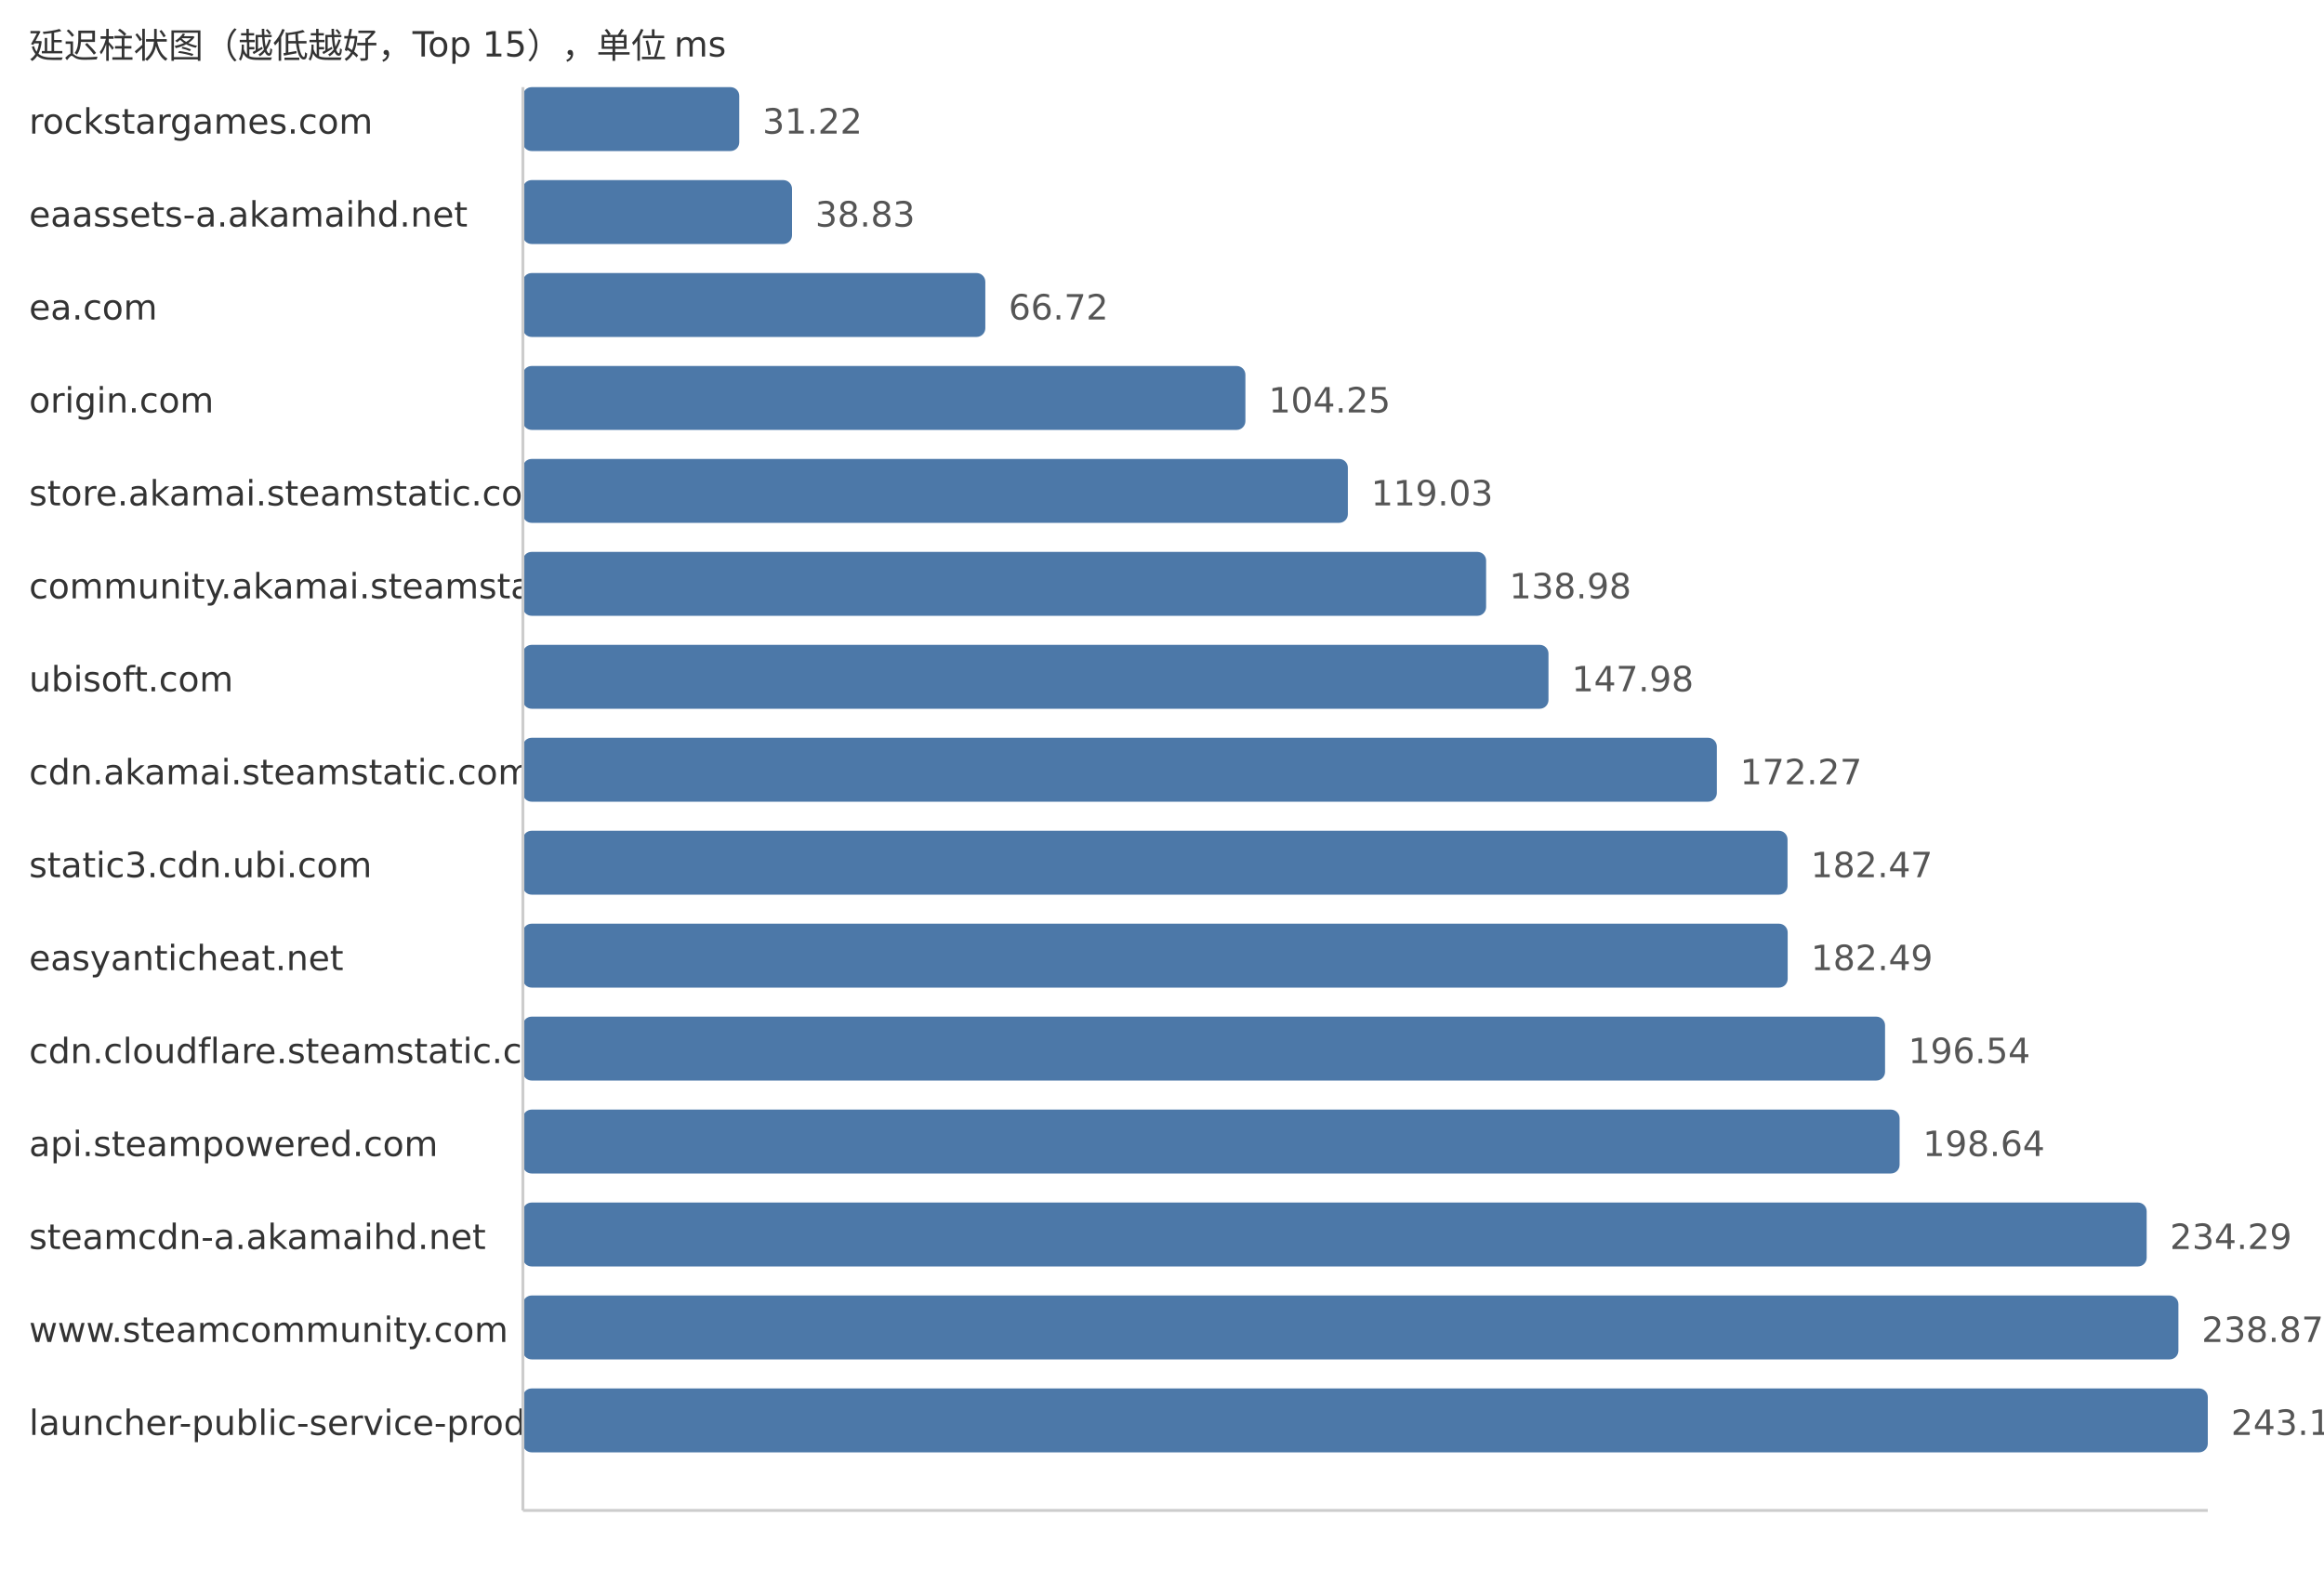
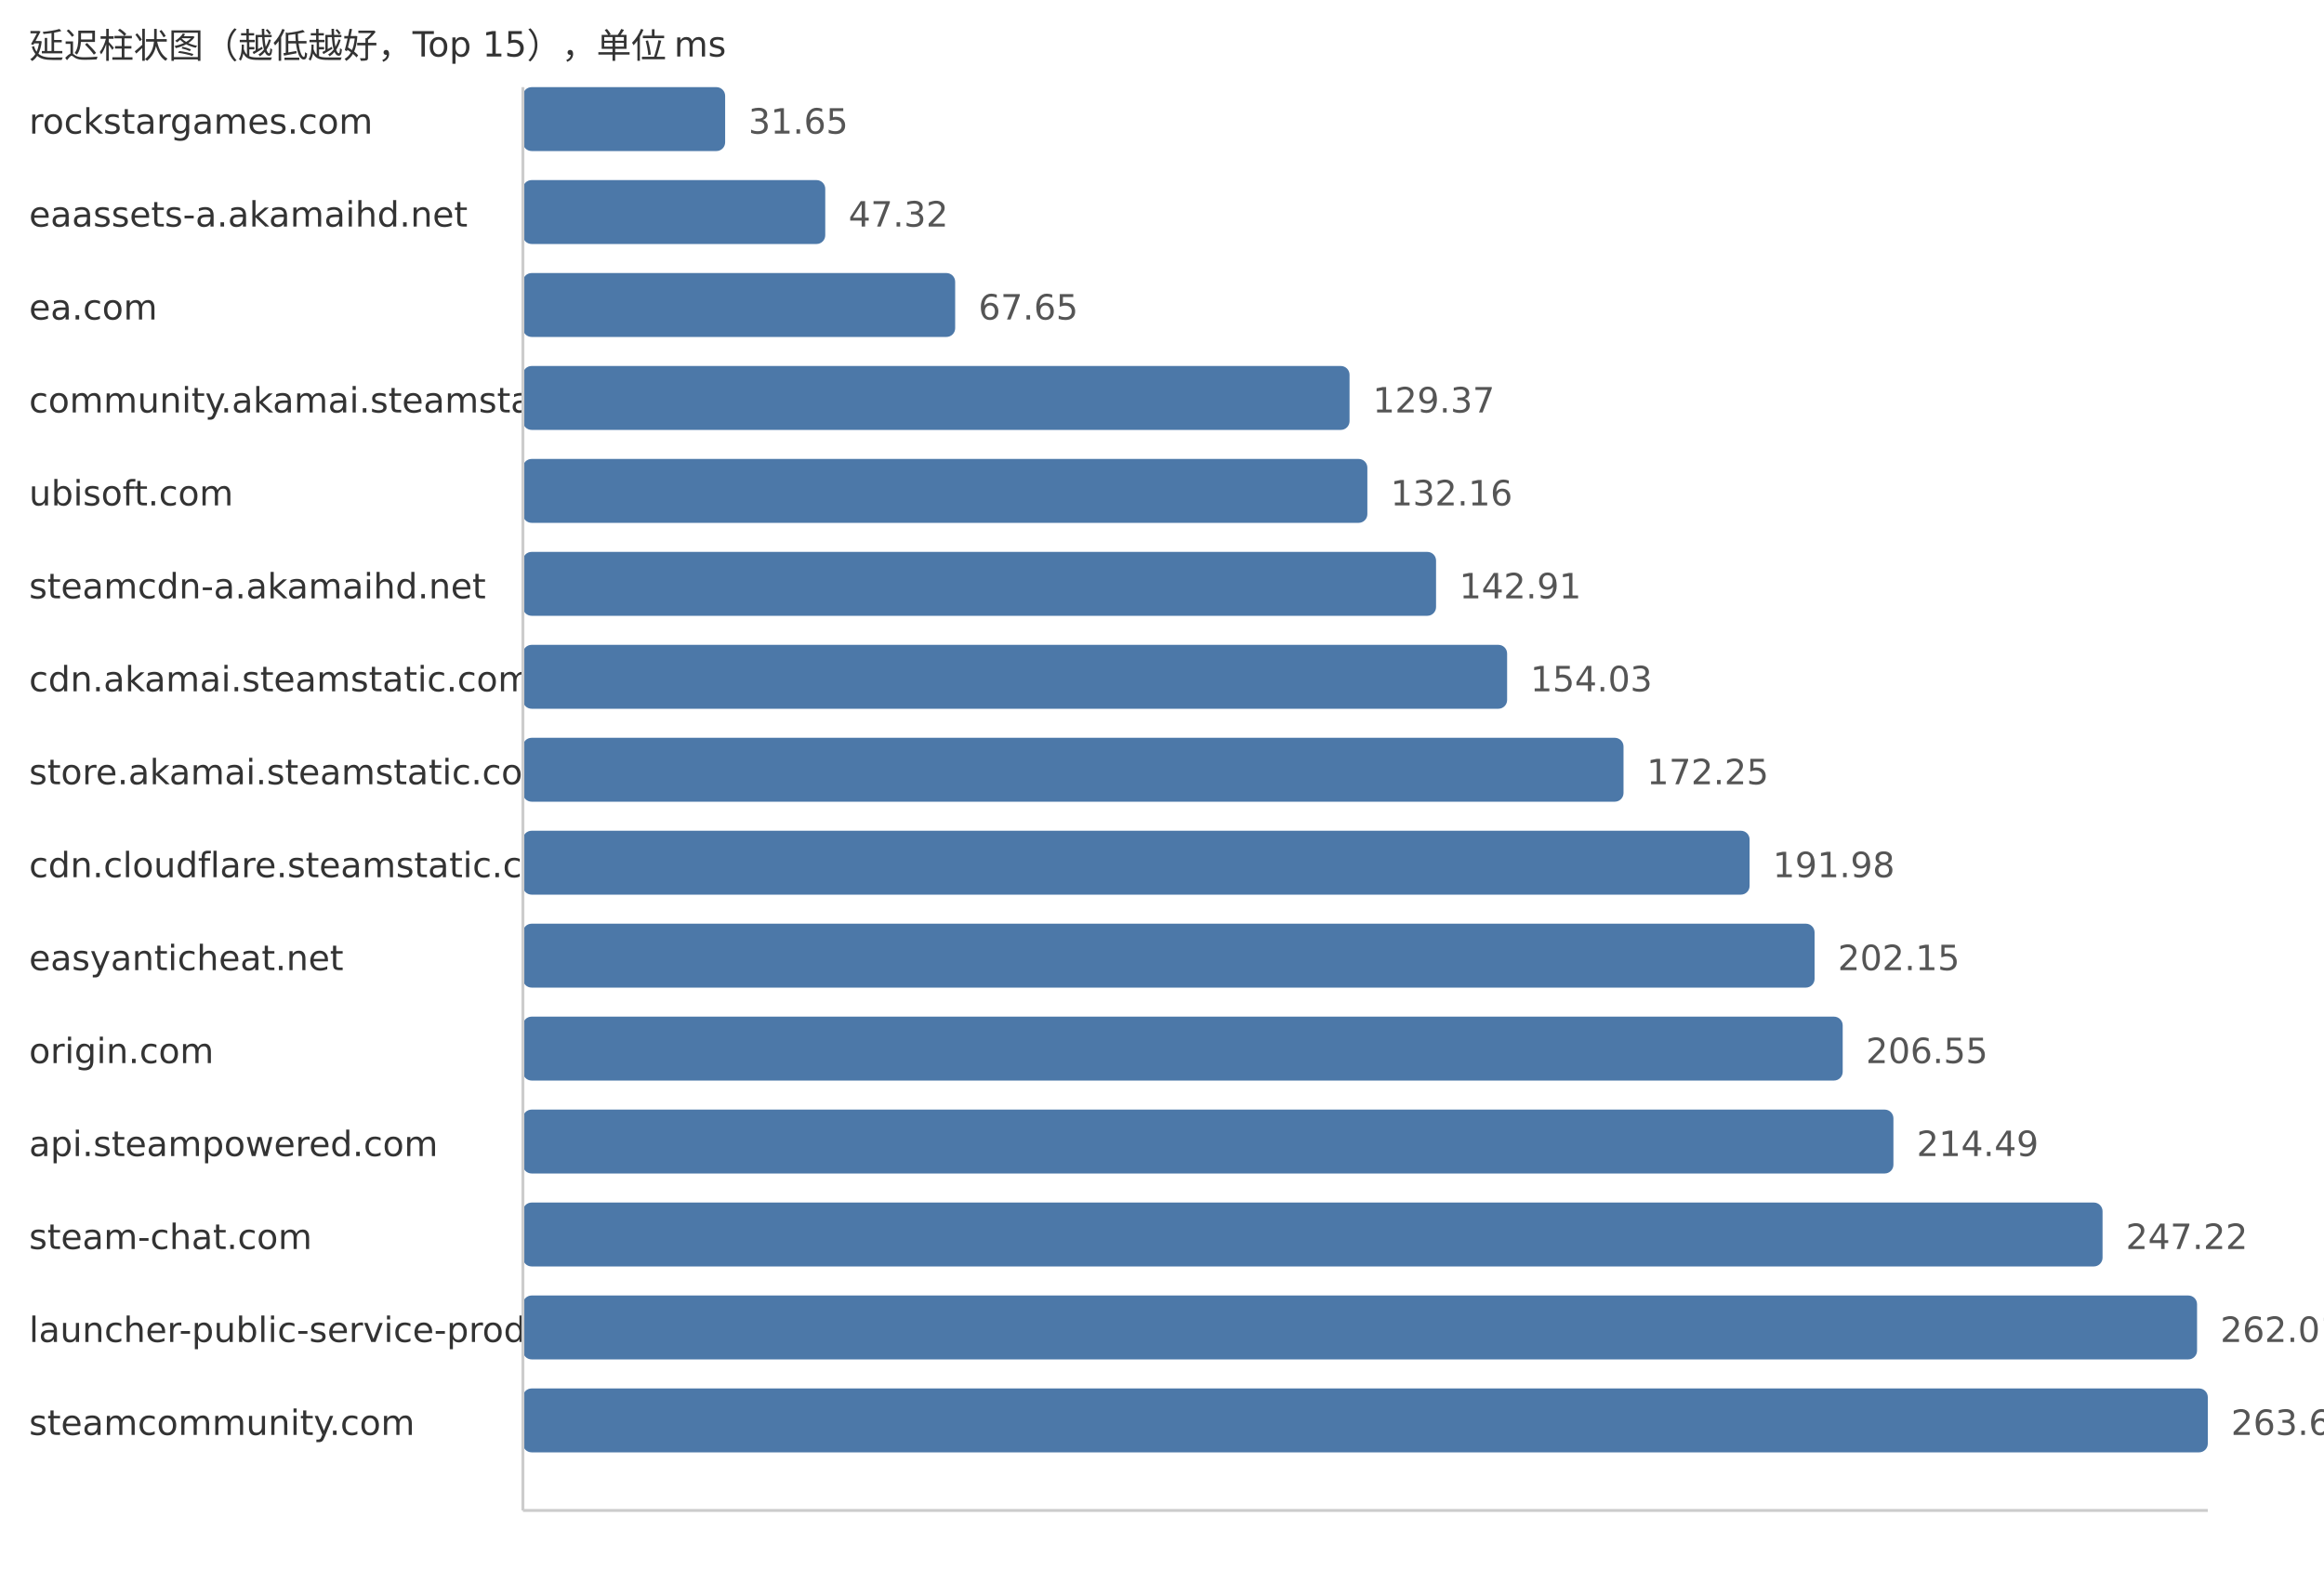
<svg xmlns="http://www.w3.org/2000/svg" width="800" height="540">
  <style> .label{font-family:DejaVu Sans,Verdana,Geneva,sans-serif;font-size:12px;fill:#333} .value{font-family:DejaVu Sans,Verdana,Geneva,sans-serif;font-size:12px;fill:#555} </style>
  <text x="10" y="20" class="label">延迟柱状图（越低越好，Top 15），单位 ms</text>
  <text x="10" y="46" class="label">rockstargames.com</text>
-   <rect x="180" y="30" width="74.48" height="22" fill="#4c78a8" rx="3" />
-   <text x="262.48" y="46" class="value">31.22</text>
+   <rect x="180" y="30" width="69.62" height="22" fill="#4c78a8" rx="3" />
+   <text x="257.62" y="46" class="value">31.65</text>
  <text x="10" y="78" class="label">eaassets-a.akamaihd.net</text>
-   <rect x="180" y="62" width="92.64" height="22" fill="#4c78a8" rx="3" />
-   <text x="280.64" y="78" class="value">38.83</text>
+   <rect x="180" y="62" width="104.08" height="22" fill="#4c78a8" rx="3" />
+   <text x="292.08" y="78" class="value">47.32</text>
  <text x="10" y="110" class="label">ea.com</text>
-   <rect x="180" y="94" width="159.18" height="22" fill="#4c78a8" rx="3" />
-   <text x="347.18" y="110" class="value">66.72</text>
-   <text x="10" y="142" class="label">origin.com</text>
-   <rect x="180" y="126" width="248.71" height="22" fill="#4c78a8" rx="3" />
-   <text x="436.71" y="142" class="value">104.25</text>
-   <text x="10" y="174" class="label">store.akamai.steamstatic.com</text>
-   <rect x="180" y="158" width="283.98" height="22" fill="#4c78a8" rx="3" />
-   <text x="471.98" y="174" class="value">119.03</text>
-   <text x="10" y="206" class="label">community.akamai.steamstatic.com</text>
-   <rect x="180" y="190" width="331.57" height="22" fill="#4c78a8" rx="3" />
-   <text x="519.57" y="206" class="value">138.98</text>
-   <text x="10" y="238" class="label">ubisoft.com</text>
-   <rect x="180" y="222" width="353.04" height="22" fill="#4c78a8" rx="3" />
-   <text x="541.04" y="238" class="value">147.98</text>
-   <text x="10" y="270" class="label">cdn.akamai.steamstatic.com</text>
-   <rect x="180" y="254" width="410.99" height="22" fill="#4c78a8" rx="3" />
-   <text x="598.99" y="270" class="value">172.27</text>
-   <text x="10" y="302" class="label">static3.cdn.ubi.com</text>
-   <rect x="180" y="286" width="435.33" height="22" fill="#4c78a8" rx="3" />
-   <text x="623.33" y="302" class="value">182.47</text>
+   <rect x="180" y="94" width="148.8" height="22" fill="#4c78a8" rx="3" />
+   <text x="336.8" y="110" class="value">67.65</text>
+   <text x="10" y="142" class="label">community.akamai.steamstatic.com</text>
+   <rect x="180" y="126" width="284.56" height="22" fill="#4c78a8" rx="3" />
+   <text x="472.56" y="142" class="value">129.37</text>
+   <text x="10" y="174" class="label">ubisoft.com</text>
+   <rect x="180" y="158" width="290.69" height="22" fill="#4c78a8" rx="3" />
+   <text x="478.69" y="174" class="value">132.16</text>
+   <text x="10" y="206" class="label">steamcdn-a.akamaihd.net</text>
+   <rect x="180" y="190" width="314.34" height="22" fill="#4c78a8" rx="3" />
+   <text x="502.34" y="206" class="value">142.91</text>
+   <text x="10" y="238" class="label">cdn.akamai.steamstatic.com</text>
+   <rect x="180" y="222" width="338.8" height="22" fill="#4c78a8" rx="3" />
+   <text x="526.8" y="238" class="value">154.03</text>
+   <text x="10" y="270" class="label">store.akamai.steamstatic.com</text>
+   <rect x="180" y="254" width="378.87" height="22" fill="#4c78a8" rx="3" />
+   <text x="566.87" y="270" class="value">172.25</text>
+   <text x="10" y="302" class="label">cdn.cloudflare.steamstatic.com</text>
+   <rect x="180" y="286" width="422.27" height="22" fill="#4c78a8" rx="3" />
+   <text x="610.27" y="302" class="value">191.98</text>
  <text x="10" y="334" class="label">easyanticheat.net</text>
-   <rect x="180" y="318" width="435.38" height="22" fill="#4c78a8" rx="3" />
-   <text x="623.38" y="334" class="value">182.49</text>
-   <text x="10" y="366" class="label">cdn.cloudflare.steamstatic.com</text>
-   <rect x="180" y="350" width="468.9" height="22" fill="#4c78a8" rx="3" />
-   <text x="656.9" y="366" class="value">196.54</text>
+   <rect x="180" y="318" width="444.64" height="22" fill="#4c78a8" rx="3" />
+   <text x="632.64" y="334" class="value">202.15</text>
+   <text x="10" y="366" class="label">origin.com</text>
+   <rect x="180" y="350" width="454.32" height="22" fill="#4c78a8" rx="3" />
+   <text x="642.32" y="366" class="value">206.55</text>
  <text x="10" y="398" class="label">api.steampowered.com</text>
-   <rect x="180" y="382" width="473.91" height="22" fill="#4c78a8" rx="3" />
-   <text x="661.91" y="398" class="value">198.64</text>
-   <text x="10" y="430" class="label">steamcdn-a.akamaihd.net</text>
-   <rect x="180" y="414" width="558.96" height="22" fill="#4c78a8" rx="3" />
-   <text x="746.96" y="430" class="value">234.29</text>
-   <text x="10" y="462" class="label">www.steamcommunity.com</text>
-   <rect x="180" y="446" width="569.88" height="22" fill="#4c78a8" rx="3" />
-   <text x="757.88" y="462" class="value">238.87</text>
-   <text x="10" y="494" class="label">launcher-public-service-prod06.ol.epicgames.com</text>
+   <rect x="180" y="382" width="471.78" height="22" fill="#4c78a8" rx="3" />
+   <text x="659.78" y="398" class="value">214.49</text>
+   <text x="10" y="430" class="label">steam-chat.com</text>
+   <rect x="180" y="414" width="543.77" height="22" fill="#4c78a8" rx="3" />
+   <text x="731.77" y="430" class="value">247.22</text>
+   <text x="10" y="462" class="label">launcher-public-service-prod06.ol.epicgames.com</text>
+   <rect x="180" y="446" width="576.3" height="22" fill="#4c78a8" rx="3" />
+   <text x="764.3" y="462" class="value">262.01</text>
+   <text x="10" y="494" class="label">steamcommunity.com</text>
  <rect x="180" y="478" width="580.0" height="22" fill="#4c78a8" rx="3" />
-   <text x="768.0" y="494" class="value">243.11</text>
+   <text x="768.0" y="494" class="value">263.69</text>
  <line x1="180" y1="30" x2="180" y2="520" stroke="#ccc" />
  <line x1="180" y1="520" x2="760" y2="520" stroke="#ccc" />
</svg>
